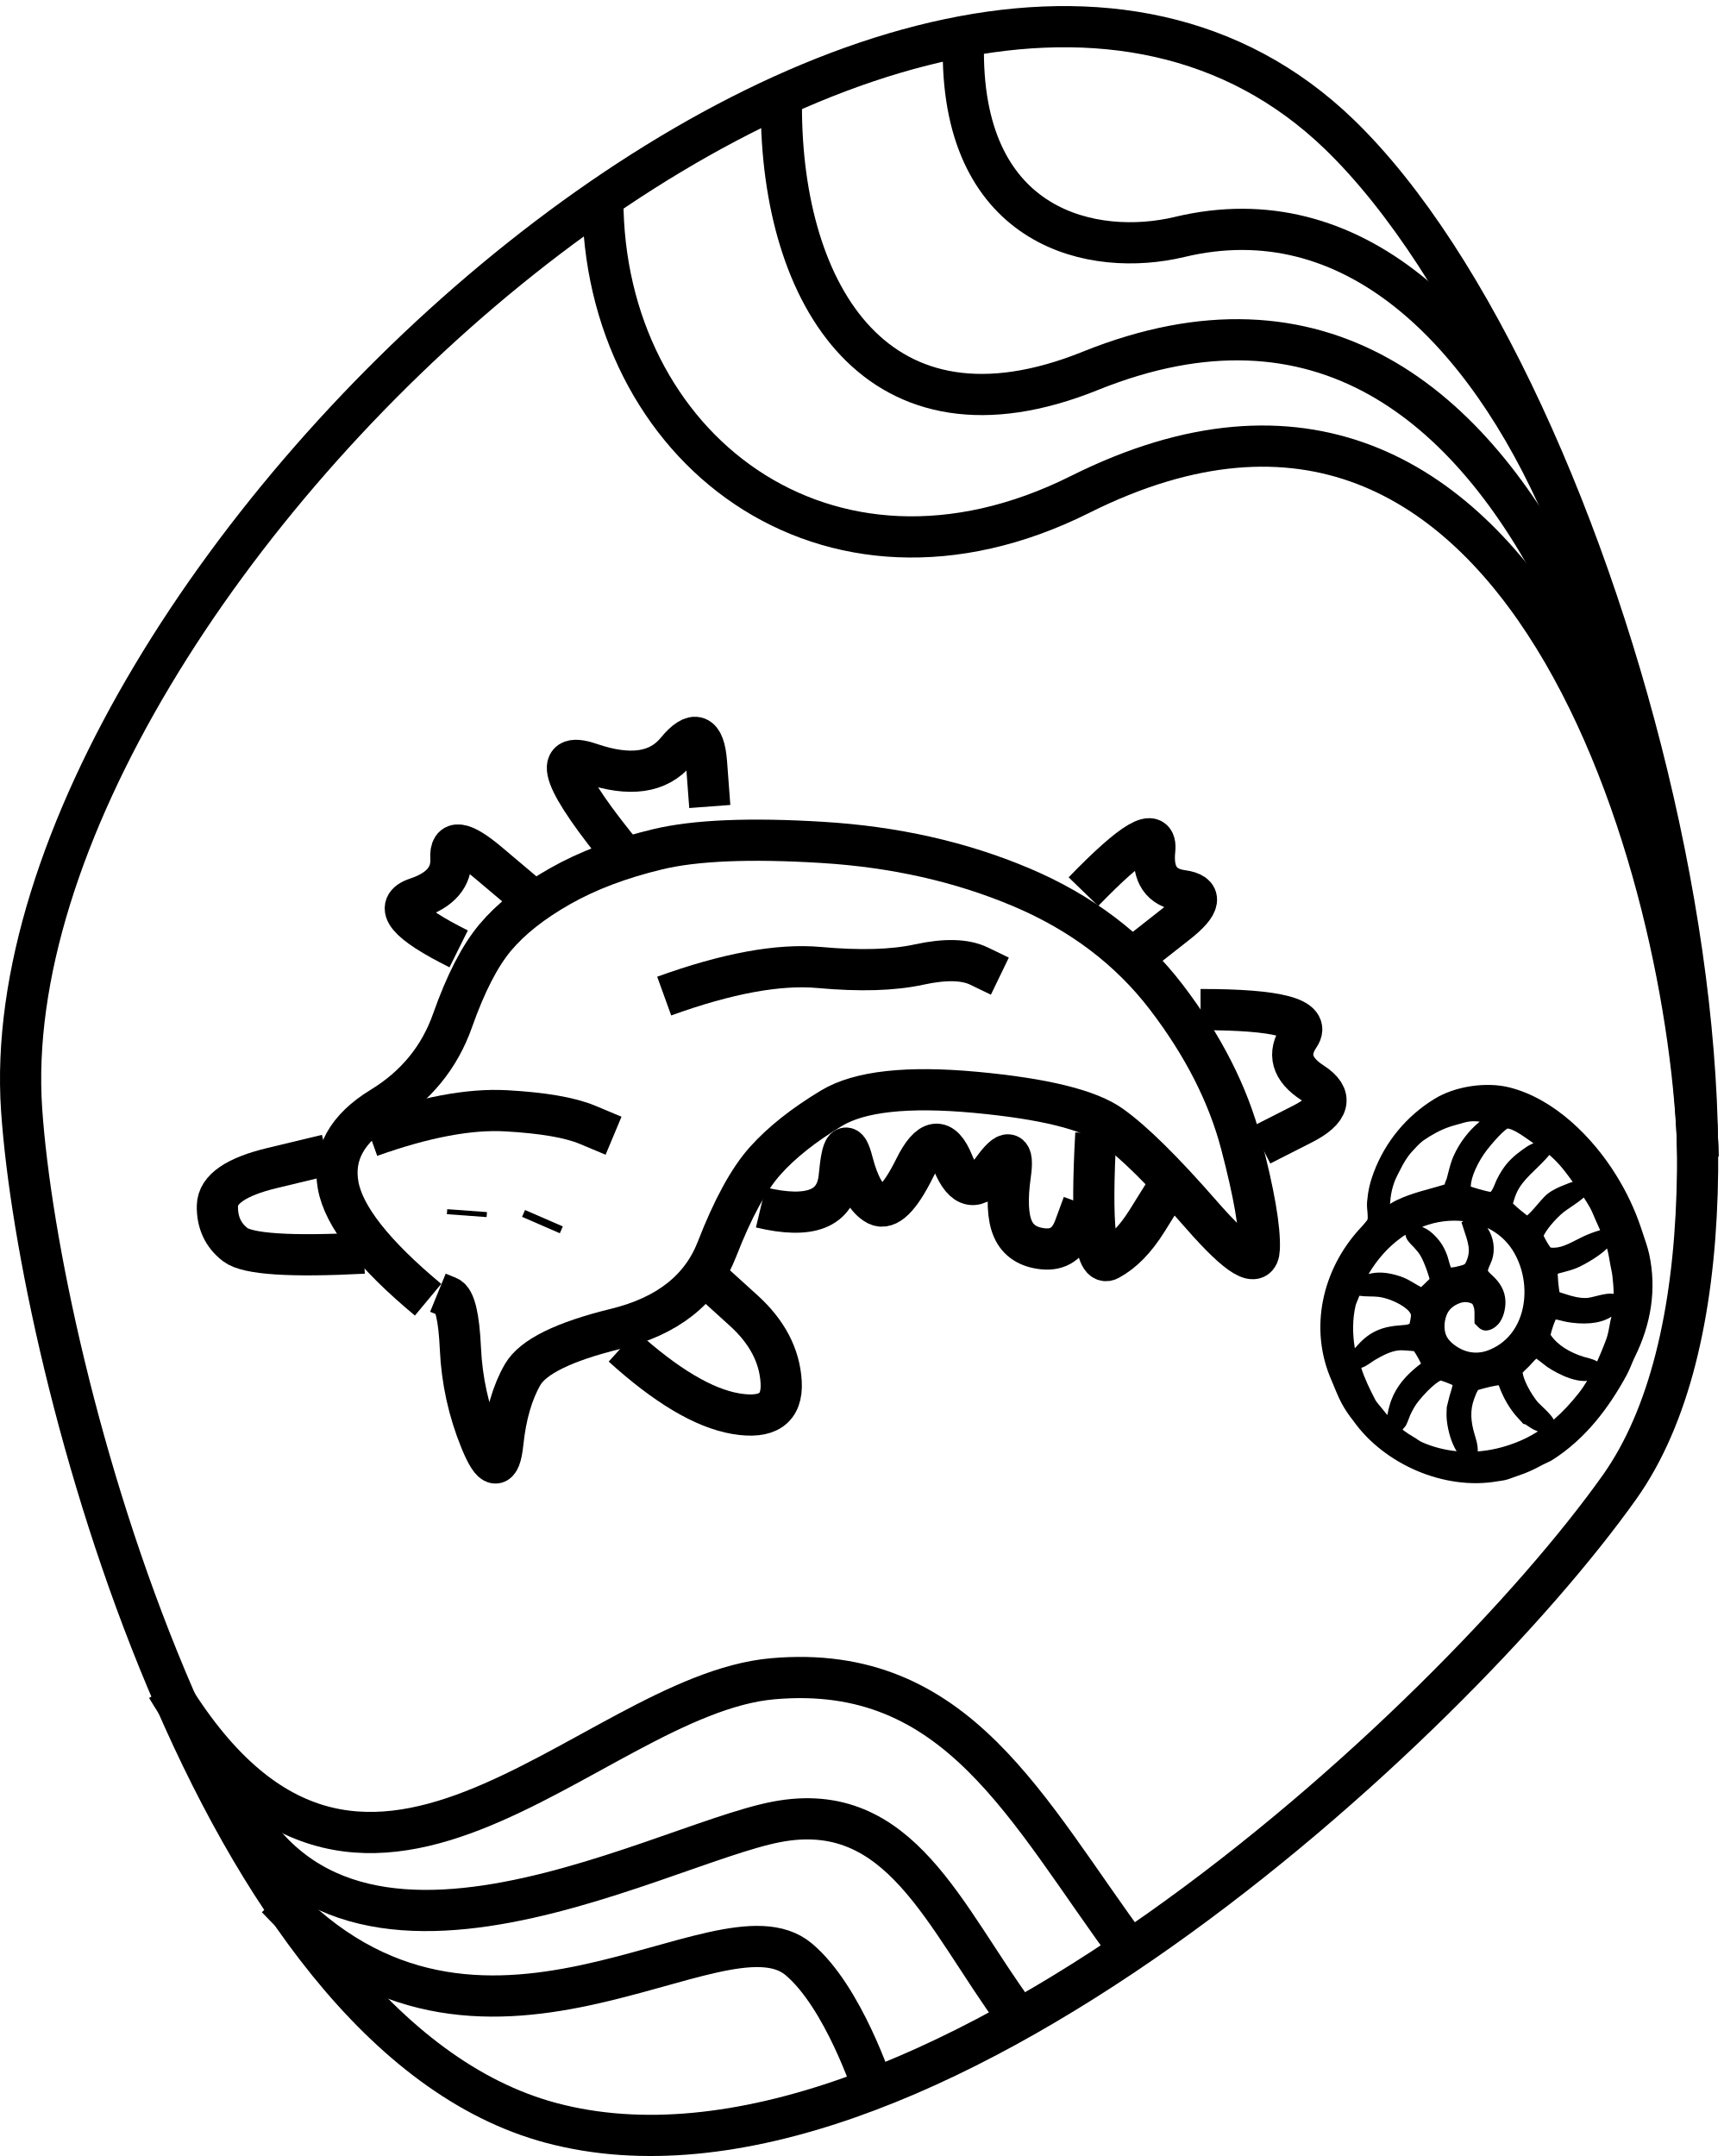
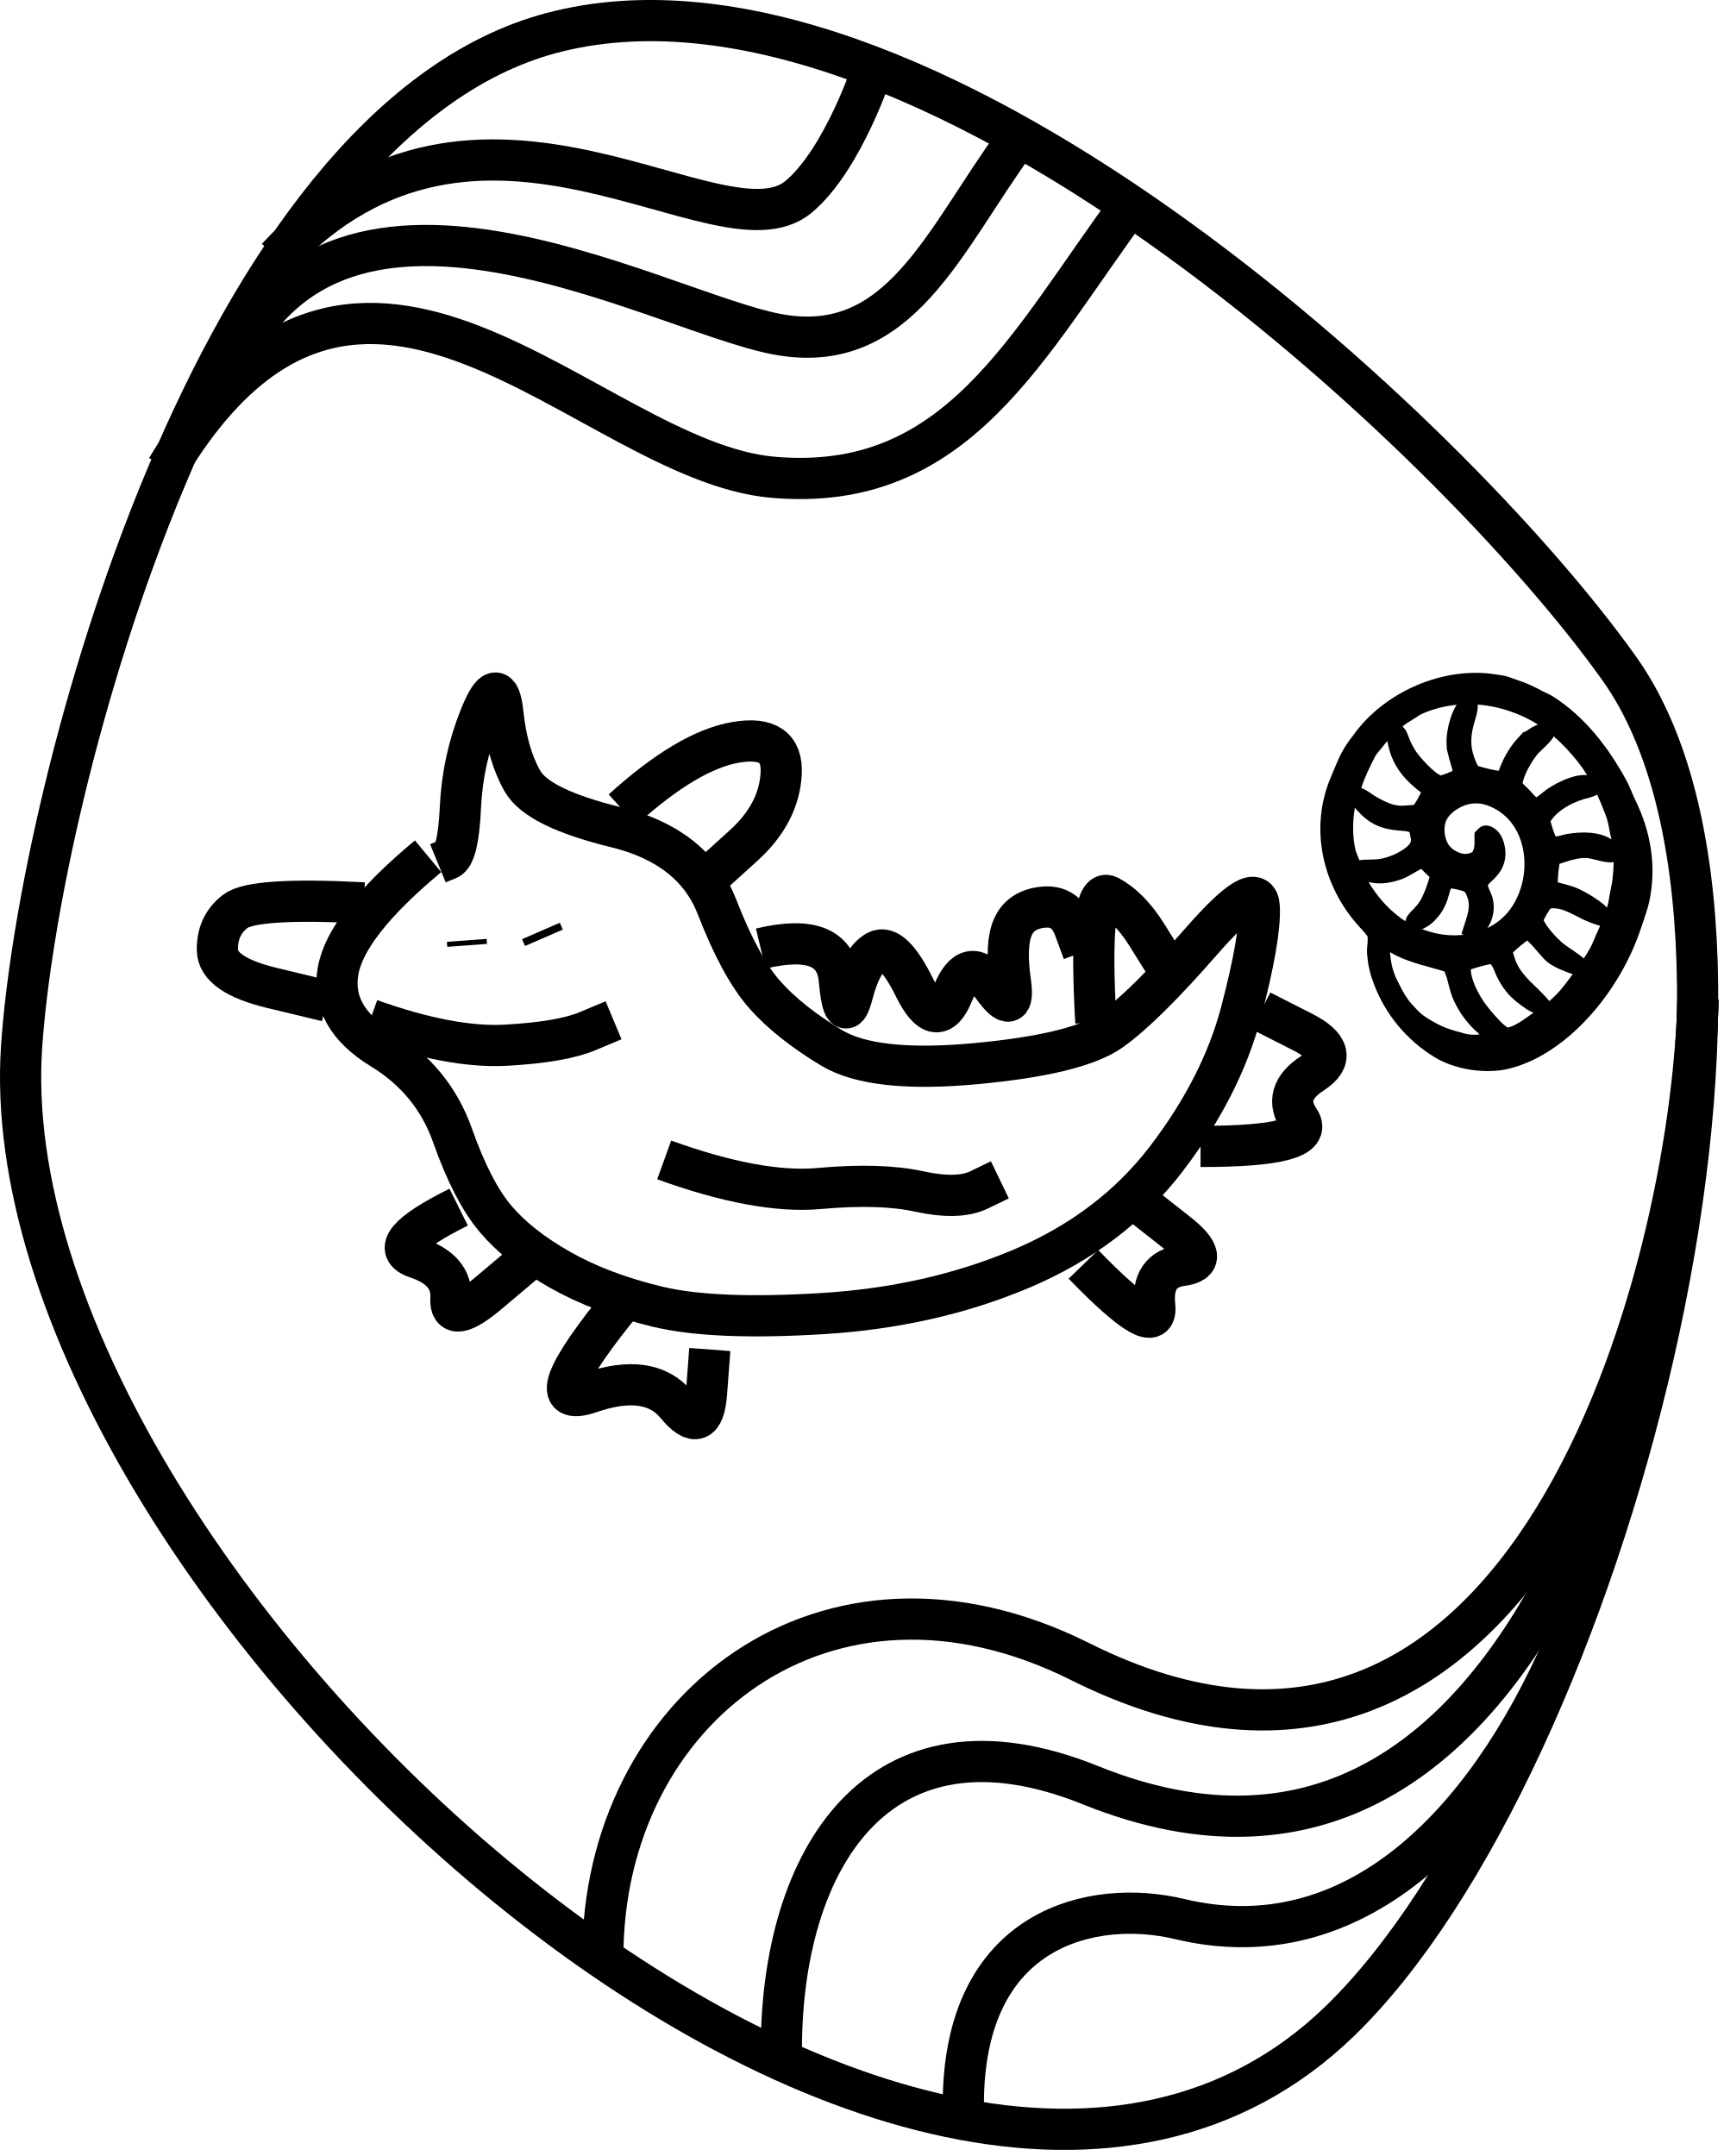
<svg xmlns="http://www.w3.org/2000/svg" viewBox="0 0 188.25 235.5">
-   <path d="M 176.895 162.438 C 198.66 131.773 175.25 42.648 146.277 14.668 C 99.98 -30.035 -1.613 63.082 2.363 121.23 C 4.301 149.566 23.391 222.082 60.219 231.891 C 100.105 242.508 158.539 188.297 176.895 162.438 Z M 176.895 162.438" fill="none" stroke="currentColor" stroke-width="4.5" />
-   <path d="M 46.758 141.969 C 40.812 137.023 37.539 132.855 36.934 129.473 C 36.324 126.09 37.902 123.254 41.66 120.957 C 45.418 118.664 48.008 115.5 49.43 111.469 C 50.852 107.438 52.406 104.414 54.094 102.402 C 55.785 100.387 58.137 98.523 61.152 96.812 C 64.164 95.098 67.727 93.75 71.836 92.766 C 75.945 91.781 81.945 91.531 89.828 92.016 C 97.715 92.5 104.949 94.129 111.527 96.906 C 118.105 99.684 123.398 103.695 127.406 108.938 C 131.41 114.184 134.125 119.508 135.551 124.918 C 136.973 130.324 137.637 134.152 137.547 136.398 C 137.457 138.645 135.344 137.398 131.203 132.66 C 127.066 127.922 123.785 124.684 121.359 122.953 C 118.938 121.219 114.004 120.008 106.566 119.316 C 99.129 118.625 93.883 119.203 90.832 121.043 C 87.777 122.883 85.359 124.801 83.574 126.801 C 81.789 128.797 80.035 132.008 78.316 136.438 C 76.598 140.863 72.91 143.77 67.25 145.152 C 61.594 146.539 58.207 148.203 57.082 150.152 C 55.961 152.098 55.242 154.582 54.926 157.602 C 54.609 160.621 53.797 160.531 52.488 157.324 C 51.18 154.117 50.449 150.781 50.289 147.312 C 50.129 143.844 49.68 141.957 48.941 141.656 L 47.832 141.203" fill="none" stroke="currentColor" stroke-width="4.5" />
-   <path d="M 67.996 147.059 C 72.754 151.371 76.875 153.82 80.355 154.414 C 83.832 155.008 85.488 153.859 85.324 150.969 C 85.156 148.082 83.793 145.477 81.23 143.152 L 77.383 139.664" fill="none" stroke="currentColor" stroke-width="4.5" />
-   <path d="M 39.73 136.879 C 31.707 137.297 27.031 136.988 25.695 135.953 C 24.355 134.918 23.707 133.504 23.746 131.703 C 23.785 129.902 25.785 128.527 29.746 127.578 L 35.691 126.148" fill="none" stroke="currentColor" stroke-width="4.5" />
-   <path d="M 40.445 124.137 C 46.309 122.043 51.25 121.109 55.273 121.332 C 59.293 121.555 62.258 122.066 64.16 122.859 L 67.016 124.055" fill="none" stroke="currentColor" stroke-width="4.5" />
-   <path d="M 50.98 132.785 L 51.02 132.238" fill="none" stroke="currentColor" stroke-width="4.35" />
-   <path d="M 59.086 133.812 L 59.41 133.066" fill="none" stroke="currentColor" stroke-width="4.5" />
-   <path d="M 50.098 103.645 C 44.418 100.82 42.891 98.973 45.504 98.102 C 48.117 97.234 49.367 95.77 49.25 93.715 C 49.129 91.66 50.508 91.844 53.375 94.266 L 57.68 97.898" fill="none" stroke="currentColor" stroke-width="4.5" />
-   <path d="M 68.273 93.68 C 61.43 85.34 60.164 81.91 64.473 83.391 C 68.785 84.867 71.918 84.422 73.875 82.055 C 75.828 79.684 76.926 80.098 77.168 83.297 L 77.527 88.094" fill="none" stroke="currentColor" stroke-width="4.5" />
-   <path d="M 118.34 97.395 C 123.805 91.75 126.402 90.242 126.125 92.871 C 125.848 95.5 126.844 96.969 129.113 97.277 C 131.379 97.586 131.199 98.773 128.57 100.844 L 124.625 103.945" fill="none" stroke="currentColor" stroke-width="4.5" />
-   <path d="M 131.133 110.277 C 139.641 110.27 143.234 111.23 141.918 113.164 C 140.605 115.098 141.086 116.805 143.363 118.277 C 145.641 119.75 145.273 121.254 142.254 122.785 L 137.73 125.082" fill="none" stroke="currentColor" stroke-width="4.5" />
-   <path d="M 119.695 123.816 C 119.141 133.82 119.617 138.414 121.125 137.605 C 122.633 136.797 124.02 135.379 125.285 133.352 L 127.184 130.309" fill="none" stroke="currentColor" stroke-width="4.5" />
-   <path d="M 83.09 131.887 C 88.48 133.176 91.34 132.055 91.668 128.516 C 91.996 124.98 92.484 124.461 93.129 126.961 C 93.777 129.457 94.664 131.008 95.789 131.602 C 96.918 132.199 98.289 130.863 99.906 127.594 C 101.523 124.324 102.918 124.129 104.086 127.008 C 105.254 129.887 106.688 130.148 108.387 127.797 C 110.086 125.441 110.742 125.609 110.359 128.301 C 109.977 130.988 110.07 132.973 110.637 134.246 C 111.203 135.523 112.309 136.246 113.953 136.41 C 115.594 136.574 116.73 135.801 117.363 134.09 L 118.309 131.516" fill="none" stroke="currentColor" stroke-width="4.5" />
-   <path d="M 72.547 108.801 C 79.41 106.32 85.059 105.277 89.492 105.68 C 93.922 106.082 97.559 105.977 100.398 105.355 C 103.242 104.738 105.422 104.793 106.938 105.527 L 109.211 106.625" fill="none" stroke="currentColor" stroke-width="4.5" />
-   <path d="M 147.805 155.176 C 151.16 159.934 157.746 162.809 163.527 161.809 C 163.68 161.781 163.832 161.766 164.078 161.727 C 164.273 161.695 164.539 161.648 164.75 161.57 C 165.332 161.359 165.91 161.152 166.492 160.949 L 166.523 160.938 C 167.262 160.645 167.844 160.355 168.52 159.984 C 168.656 159.91 168.801 159.848 168.996 159.758 C 169.176 159.676 169.395 159.574 169.605 159.441 C 173.184 157.148 175.703 153.816 177.664 150.223 C 177.852 149.875 178.008 149.512 178.148 149.176 C 178.293 148.828 178.418 148.523 178.559 148.238 C 180.305 144.711 180.984 140.898 180.129 136.965 C 179.961 136.188 179.629 135.301 179.41 134.621 L 179.273 134.207 C 178.59 132.148 177.66 130.176 176.508 128.336 C 173.988 124.266 169.801 120.023 164.875 118.781 C 162.328 118.137 158.902 118.648 156.664 120.043 C 153.641 121.895 151.316 124.699 150.066 128.016 L 150.062 128.016 C 149.633 129.164 149.43 130.051 149.32 131.277 C 149.285 131.711 149.34 132.176 149.371 132.5 C 149.402 132.855 149.398 133.074 149.363 133.219 C 149.355 133.234 149.34 133.262 149.309 133.305 C 149.25 133.391 149.164 133.496 149.066 133.609 C 148.871 133.844 148.656 134.07 148.531 134.207 C 144.441 138.652 142.93 145.102 145.441 150.789 C 145.738 151.461 146.113 152.496 146.539 153.281 C 146.895 153.938 147.332 154.59 147.805 155.176 Z M 151.828 131.504 C 151.883 130.562 152.062 129.664 152.43 128.797 C 152.57 128.465 152.727 128.203 152.926 127.801 C 153.277 127.086 153.703 126.363 154.191 125.828 C 154.625 125.359 155.02 124.91 155.438 124.598 C 155.523 124.531 155.621 124.469 155.75 124.391 C 155.859 124.324 155.996 124.238 156.133 124.141 C 157.219 123.492 157.945 123.16 159.156 122.836 C 159.648 122.699 160.035 122.574 160.434 122.512 C 160.797 122.457 161.199 122.465 161.617 122.516 C 160.391 123.539 159.414 124.824 158.762 126.285 L 158.633 126.594 C 158.355 127.328 158.184 128.156 158.016 128.75 C 158.008 128.781 157.992 128.816 157.953 128.902 C 157.922 128.973 157.867 129.098 157.828 129.23 C 157.812 129.285 157.805 129.332 157.797 129.379 L 157.781 129.383 C 156.93 129.652 156.109 129.855 155.215 130.117 C 154.344 130.371 153.453 130.668 152.582 131.082 C 152.312 131.211 152.062 131.359 151.828 131.504 Z M 162.68 130.172 C 162.539 130.152 162.059 130.035 161.543 129.891 C 161.297 129.82 161.055 129.75 160.863 129.684 C 160.762 129.652 160.691 129.625 160.645 129.605 C 160.656 129.098 160.828 128.457 161.137 127.762 C 161.492 126.945 161.984 126.168 162.395 125.633 C 162.605 125.359 163.109 124.738 163.637 124.184 C 163.898 123.902 164.152 123.652 164.371 123.477 C 164.48 123.383 164.566 123.324 164.629 123.289 C 164.641 123.277 164.652 123.273 164.66 123.27 C 164.727 123.27 164.859 123.289 165.078 123.371 C 165.316 123.461 165.598 123.609 165.895 123.789 C 166.516 124.168 167.043 124.574 167.492 124.875 C 167.496 124.879 167.496 124.879 167.5 124.879 C 167.457 124.895 167.414 124.91 167.371 124.93 C 166.934 125.113 166.555 125.395 166.273 125.598 C 165.402 126.223 164.668 126.875 164.043 127.855 C 163.848 128.164 163.652 128.5 163.488 128.844 C 163.414 128.992 163.34 129.188 163.273 129.348 C 163.203 129.52 163.133 129.684 163.055 129.832 C 162.977 129.984 162.91 130.09 162.852 130.152 C 162.84 130.168 162.832 130.176 162.824 130.184 C 162.797 130.184 162.75 130.184 162.68 130.172 Z M 166.797 132.766 C 166.34 132.418 165.684 131.883 165.254 131.457 C 165.297 131.316 165.336 131.18 165.375 131.055 C 165.453 130.797 165.531 130.566 165.633 130.344 C 165.973 129.574 166.5 128.945 167.133 128.305 C 167.656 127.773 168.316 127.18 168.898 126.535 L 169.141 126.258 L 169.23 126.148 C 169.527 126.41 169.809 126.672 170.07 126.945 C 170.664 127.566 171.215 128.316 171.762 129.07 L 171.785 129.102 C 171.621 129.137 171.473 129.191 171.352 129.238 C 171.266 129.27 171.18 129.305 171.109 129.336 C 171.035 129.367 170.973 129.395 170.918 129.414 C 170.316 129.641 169.598 129.953 169.012 130.422 C 168.785 130.605 168.535 130.871 168.312 131.129 C 168.195 131.258 168.074 131.402 167.953 131.539 C 167.836 131.68 167.715 131.82 167.594 131.957 C 167.352 132.234 167.129 132.473 166.934 132.648 C 166.879 132.699 166.832 132.734 166.797 132.766 Z M 170.898 136.039 C 170.359 136.242 169.863 136.34 169.355 136.266 C 169.254 136.129 169.109 135.914 168.949 135.641 C 168.812 135.398 168.688 135.164 168.602 134.977 C 168.781 134.617 169.07 134.199 169.426 133.773 C 169.859 133.25 170.348 132.766 170.742 132.441 C 170.949 132.27 171.168 132.133 171.457 131.93 C 171.656 131.793 172.039 131.539 172.375 131.293 C 172.57 131.152 172.789 130.984 172.988 130.805 C 173.223 131.16 173.449 131.52 173.656 131.887 C 173.891 132.309 174.047 132.738 174.289 133.281 C 174.457 133.648 174.621 134.012 174.777 134.375 C 174.125 134.555 173.48 134.805 172.883 135.086 C 172.129 135.445 171.566 135.785 170.898 136.039 Z M 158.48 138.457 C 158.445 138.371 158.406 138.266 158.367 138.141 C 158.312 137.977 158.266 137.805 158.223 137.641 C 158.203 137.566 158.18 137.488 158.16 137.414 L 158.098 137.211 L 158.098 137.207 C 158 136.926 157.887 136.656 157.754 136.391 L 157.754 136.387 C 157.469 135.816 157.09 135.332 156.66 134.91 C 156.355 134.613 155.969 134.285 155.48 134.078 C 155.441 134.062 155.391 134.043 155.332 134.016 C 155.391 133.992 155.449 133.969 155.508 133.945 C 156.906 133.418 158.41 133.23 159.84 133.387 L 159.633 133.52 L 159.812 134.07 C 160.367 135.773 160.746 136.629 160.07 137.969 C 160.039 138.031 159.938 138.129 159.805 138.168 C 159.637 138.223 159.258 138.332 158.887 138.402 C 158.73 138.43 158.59 138.449 158.48 138.457 Z M 162.422 147.543 C 161.531 147.855 160.551 147.809 159.691 147.41 C 158.883 147.023 158.156 146.43 157.922 145.773 C 157.676 145.074 157.75 144.168 158.086 143.469 C 158.344 142.941 158.848 142.547 159.496 142.324 C 159.945 142.172 160.367 142.199 160.805 142.414 C 160.816 142.426 160.832 142.449 160.852 142.48 C 160.902 142.574 160.945 142.691 160.98 142.801 C 161.035 142.973 161.051 143.164 161.055 143.41 C 161.055 143.598 161.043 143.996 161.051 144.266 L 161.062 144.559 L 161.27 144.766 C 161.273 144.77 161.414 144.922 161.512 145.008 C 161.57 145.062 161.656 145.133 161.762 145.191 C 161.859 145.246 162.02 145.32 162.223 145.332 L 162.348 145.332 C 162.637 145.316 162.887 145.215 163.066 145.109 C 163.281 144.988 163.465 144.832 163.602 144.691 C 163.941 144.332 164.148 143.859 164.27 143.434 C 164.391 142.996 164.445 142.535 164.434 142.137 C 164.395 140.941 163.793 140.055 163.043 139.359 C 162.863 139.191 162.73 139.078 162.617 138.945 C 162.543 138.859 162.523 138.809 162.516 138.797 C 162.516 138.781 162.52 138.75 162.535 138.691 C 162.555 138.613 162.59 138.523 162.633 138.414 C 162.68 138.301 162.73 138.191 162.785 138.066 C 162.836 137.953 162.891 137.82 162.938 137.691 C 163.363 136.492 163.152 135.16 162.469 134.129 C 163.562 134.664 164.516 135.465 165.207 136.547 C 166.387 138.398 166.785 140.785 166.324 142.898 C 165.871 144.996 164.582 146.773 162.422 147.543 Z M 155.227 140.594 C 155.059 140.508 154.887 140.41 154.707 140.305 C 154.398 140.125 154.043 139.906 153.684 139.723 C 153.234 139.492 152.781 139.355 152.363 139.242 C 151.383 138.984 150.461 138.906 149.48 139.16 C 150.398 137.621 151.551 136.277 152.988 135.23 L 153.344 134.977 L 153.348 134.977 L 153.355 134.969 C 153.391 134.945 153.441 134.922 153.52 134.887 C 153.555 135.211 153.715 135.43 153.793 135.535 L 153.793 135.539 C 154.004 135.824 154.301 136.102 154.445 136.254 C 154.711 136.535 154.969 136.852 155.148 137.152 C 155.316 137.43 155.566 137.984 155.789 138.59 C 155.941 139.004 156.066 139.395 156.145 139.699 C 155.957 139.871 155.785 140.043 155.633 140.199 C 155.488 140.344 155.355 140.473 155.227 140.594 Z M 173.32 141.777 C 172.59 141.816 171.77 141.621 170.973 141.348 C 170.863 141.309 170.75 141.277 170.66 141.25 C 170.562 141.223 170.484 141.199 170.414 141.172 C 170.383 141.16 170.355 141.152 170.336 141.141 C 170.293 140.883 170.242 140.484 170.199 140.066 C 170.172 139.77 170.152 139.484 170.145 139.254 C 170.145 139.211 170.148 139.164 170.148 139.129 C 170.277 139.082 170.43 139.051 170.703 138.977 C 171.168 138.855 171.727 138.707 172.234 138.496 C 172.676 138.316 173.414 137.914 174.094 137.48 C 174.438 137.258 174.777 137.02 175.07 136.785 C 175.227 136.66 175.383 136.516 175.527 136.367 C 175.543 136.418 175.559 136.469 175.57 136.516 C 175.711 137.027 175.766 137.504 175.883 138.117 C 175.977 138.613 176.07 138.973 176.117 139.379 C 176.195 140.027 176.246 140.684 176.254 141.332 C 175.988 141.281 175.711 141.301 175.492 141.328 C 175.215 141.363 174.914 141.43 174.641 141.496 C 174.344 141.566 174.109 141.629 173.855 141.688 C 173.609 141.742 173.434 141.773 173.32 141.777 Z M 147.984 147.27 C 147.723 145.723 147.719 144.102 148.062 142.617 C 148.113 142.441 148.184 142.262 148.27 142.059 C 148.332 141.902 148.41 141.723 148.48 141.539 C 148.871 141.594 149.254 141.602 149.594 141.609 C 149.953 141.617 150.266 141.621 150.574 141.656 C 151.082 141.715 151.785 141.922 152.453 142.238 C 153.133 142.562 153.676 142.949 153.949 143.301 C 154.074 143.465 154.121 143.602 154.117 143.734 L 154.109 143.793 C 154.074 144.062 154.02 144.348 153.957 144.605 C 153.707 144.715 153.418 144.73 152.91 144.77 C 152.016 144.832 151.199 144.984 150.438 145.316 C 149.668 145.652 148.992 146.152 148.352 146.867 C 148.277 146.953 148.121 147.109 147.984 147.27 Z M 174.449 148.711 C 174.18 148.547 173.871 148.449 173.633 148.383 C 173.305 148.289 173.148 148.258 172.934 148.191 C 171.508 147.738 170.129 146.953 169.363 145.801 C 169.414 145.574 169.512 145.227 169.637 144.855 C 169.723 144.605 169.812 144.367 169.898 144.184 C 169.906 144.164 169.918 144.145 169.926 144.125 C 170.082 144.145 170.246 144.184 170.445 144.234 C 170.652 144.285 170.906 144.355 171.168 144.402 C 171.914 144.531 172.82 144.613 173.715 144.535 C 174.492 144.465 175.316 144.27 176.016 143.82 C 175.977 143.957 175.938 144.109 175.906 144.254 C 175.762 144.934 175.711 145.414 175.547 145.969 C 175.43 146.367 175.266 146.754 175.086 147.207 C 174.887 147.711 174.676 148.215 174.449 148.711 Z M 151.531 154.566 C 151.375 154.383 151.223 154.195 151.074 154.004 C 150.93 153.809 150.711 153.566 150.57 153.391 C 150.402 153.188 150.285 153.027 150.219 152.906 C 149.613 151.734 149.059 150.609 148.684 149.414 C 149.023 149.309 149.32 149.125 149.551 148.969 C 149.82 148.789 149.973 148.672 150.16 148.559 C 151.039 148.035 151.973 147.57 152.816 147.5 C 153.117 147.477 153.422 147.504 153.816 147.535 C 154.121 147.555 154.301 147.562 154.445 147.59 C 154.582 147.781 154.754 148.066 154.93 148.391 C 155.031 148.578 155.129 148.766 155.215 148.941 C 154.922 149.152 154.656 149.375 154.395 149.602 C 153.191 150.652 152.219 151.898 151.766 153.559 C 151.711 153.754 151.602 154.156 151.531 154.566 Z M 169.637 154.941 C 169.57 154.828 169.484 154.719 169.406 154.621 C 169.242 154.422 169.035 154.207 168.84 154.012 C 168.641 153.812 168.43 153.613 168.266 153.453 C 168.176 153.367 168.105 153.297 168.051 153.246 L 167.949 153.137 C 167.617 152.734 167.188 152.098 166.848 151.426 C 166.559 150.855 166.367 150.332 166.309 149.941 C 166.363 149.875 166.434 149.805 166.508 149.73 C 166.637 149.605 166.855 149.402 167.012 149.242 C 167.359 148.883 167.535 148.648 167.809 148.406 C 167.906 148.473 168.02 148.551 168.141 148.645 C 168.41 148.852 168.812 149.184 169.008 149.316 C 169.574 149.699 170.52 150.238 171.5 150.562 C 171.992 150.723 172.523 150.844 173.043 150.848 C 173.145 150.848 173.25 150.84 173.355 150.832 C 173.062 151.32 172.746 151.781 172.402 152.215 C 171.566 153.273 170.676 154.234 169.703 155.07 C 169.68 155.016 169.656 154.969 169.637 154.941 Z M 159.102 158.516 C 157.812 158.387 156.543 158.066 155.34 157.539 C 155.199 157.477 155.066 157.395 154.902 157.289 C 154.758 157.191 154.555 157.047 154.348 156.93 L 154.344 156.93 C 153.949 156.703 153.57 156.453 153.211 156.176 L 153.25 156.082 C 153.254 156.074 153.27 156.059 153.297 156.031 C 153.34 155.984 153.469 155.859 153.57 155.684 L 153.613 155.602 L 153.742 155.316 C 153.781 155.223 153.816 155.129 153.848 155.043 C 153.918 154.863 153.969 154.715 154.031 154.57 C 154.16 154.27 154.332 153.965 154.523 153.637 C 154.738 153.27 155.266 152.613 155.879 151.988 C 156.18 151.684 156.484 151.402 156.762 151.18 C 157.023 150.977 157.223 150.852 157.352 150.797 C 157.383 150.805 157.434 150.816 157.5 150.836 C 157.629 150.879 157.789 150.934 157.953 150.996 C 158.23 151.102 158.5 151.219 158.66 151.293 C 158.625 151.473 158.578 151.648 158.523 151.832 L 158.309 152.555 C 158.254 152.746 158.211 152.938 158.172 153.105 C 158.133 153.277 158.098 153.43 158.055 153.574 L 158.031 153.656 L 158.023 153.738 C 157.992 154.199 157.98 154.688 158.035 155.184 C 158.094 155.734 158.234 156.426 158.449 157.086 C 158.609 157.57 158.824 158.078 159.102 158.516 Z M 161.41 158.539 C 161.434 157.824 161.207 157.164 161.066 156.684 C 160.648 155.301 160.547 154.059 161.016 152.797 C 161.168 152.383 161.289 152.07 161.449 151.828 C 161.734 151.738 162.234 151.602 162.742 151.484 C 163.062 151.414 163.371 151.355 163.609 151.32 C 163.641 151.32 163.672 151.316 163.699 151.316 C 163.734 151.398 163.773 151.492 163.805 151.582 C 163.832 151.66 163.871 151.766 163.898 151.836 C 164.289 152.789 164.84 153.75 165.512 154.562 C 165.637 154.715 165.77 154.859 165.891 154.984 C 166.012 155.117 166.117 155.227 166.219 155.344 L 166.383 155.531 L 166.617 155.582 C 166.621 155.586 166.625 155.59 166.633 155.594 C 166.652 155.605 166.676 155.625 166.715 155.652 C 166.746 155.676 166.797 155.711 166.848 155.742 C 167.07 155.891 167.426 156.137 167.812 156.289 C 167.867 156.309 167.926 156.332 167.988 156.348 C 167.188 156.859 166.336 157.289 165.418 157.633 L 165.406 157.633 C 164.117 158.129 162.77 158.434 161.41 158.539 Z M 161.41 158.539" fill="currentColor" fill-rule="evenodd" />
-   <path d="M 185.469 126.383 C 184.719 96.008 166.77 29.605 117.969 54.008 C 90.219 67.883 65.844 48.758 65.844 21.758" fill="none" stroke="currentColor" stroke-width="4.5" />
-   <path d="M 185.469 126.383 C 184.719 96.008 169.344 20.246 119.094 40.508 C 95.844 49.883 85.344 32.258 85.344 11.633" fill="none" stroke="currentColor" stroke-width="4.5" />
-   <path d="M 170.844 55.883 C 162.219 36.008 147.758 21.344 128.844 25.883 C 119.469 28.133 105.219 25.133 105.219 5.633" fill="none" stroke="currentColor" stroke-width="4.5" />
-   <path d="M 123.566 213.254 C 112.125 197.785 104.617 181.582 84.398 183.371 C 64.176 185.16 39.379 219.637 18.215 184.312" fill="none" stroke="currentColor" stroke-width="4.5" />
-   <path d="M 111.047 220.188 C 103.109 209.406 98.352 196.426 84.836 199 C 71.32 201.57 34.047 223.262 23.75 191.852" fill="none" stroke="currentColor" stroke-width="4.5" />
-   <path d="M 95.391 228.172 C 95.391 228.172 92.129 218.102 87.23 214.004 C 78.633 206.812 52.387 231.07 30.246 207.336" fill="none" stroke="currentColor" stroke-width="4.5" />
+   <path d="M 176.895 73.062 C 198.66 103.727 175.25 192.852 146.277 220.832 C 99.98 265.535 -1.613 172.418 2.363 114.27 C 4.301 85.934 23.391 13.418 60.219 3.609 C 100.105 -7.008 158.539 47.203 176.895 73.062 Z M 176.895 73.062" fill="none" stroke="currentColor" stroke-width="4.5" />
+   <path d="M 46.758 93.531 C 40.812 98.477 37.539 102.645 36.934 106.027 C 36.324 109.41 37.902 112.246 41.66 114.543 C 45.418 116.836 48.008 120 49.43 124.031 C 50.852 128.062 52.406 131.086 54.094 133.098 C 55.785 135.113 58.137 136.977 61.152 138.688 C 64.164 140.402 67.727 141.75 71.836 142.734 C 75.945 143.719 81.945 143.969 89.828 143.484 C 97.715 143 104.949 141.371 111.527 138.594 C 118.105 135.816 123.398 131.805 127.406 126.562 C 131.41 121.316 134.125 115.992 135.551 110.582 C 136.973 105.176 137.637 101.348 137.547 99.102 C 137.457 96.855 135.344 98.102 131.203 102.84 C 127.066 107.578 123.785 110.816 121.359 112.547 C 118.938 114.281 114.004 115.492 106.566 116.184 C 99.129 116.875 93.883 116.297 90.832 114.457 C 87.777 112.617 85.359 110.699 83.574 108.699 C 81.789 106.703 80.035 103.492 78.316 99.062 C 76.598 94.637 72.91 91.73 67.25 90.348 C 61.594 88.961 58.207 87.297 57.082 85.348 C 55.961 83.402 55.242 80.918 54.926 77.898 C 54.609 74.879 53.797 74.969 52.488 78.176 C 51.18 81.383 50.449 84.719 50.289 88.188 C 50.129 91.656 49.68 93.543 48.941 93.844 L 47.832 94.297" fill="none" stroke="currentColor" stroke-width="4.5" />
+   <path d="M 67.996 88.441 C 72.754 84.129 76.875 81.68 80.355 81.086 C 83.832 80.492 85.488 81.641 85.324 84.531 C 85.156 87.418 83.793 90.023 81.23 92.348 L 77.383 95.836" fill="none" stroke="currentColor" stroke-width="4.5" />
+   <path d="M 39.73 98.621 C 31.707 98.203 27.031 98.512 25.695 99.547 C 24.355 100.582 23.707 101.996 23.746 103.797 C 23.785 105.598 25.785 106.973 29.746 107.922 L 35.691 109.352" fill="none" stroke="currentColor" stroke-width="4.5" />
+   <path d="M 40.445 111.363 C 46.309 113.457 51.25 114.391 55.273 114.168 C 59.293 113.945 62.258 113.434 64.16 112.641 L 67.016 111.445" fill="none" stroke="currentColor" stroke-width="4.5" />
+   <path d="M 50.98 102.715 L 51.02 103.262" fill="none" stroke="currentColor" stroke-width="4.35" />
+   <path d="M 59.086 101.688 L 59.41 102.434" fill="none" stroke="currentColor" stroke-width="4.5" />
+   <path d="M 50.098 131.855 C 44.418 134.68 42.891 136.527 45.504 137.398 C 48.117 138.266 49.367 139.73 49.25 141.785 C 49.129 143.84 50.508 143.656 53.375 141.234 L 57.68 137.602" fill="none" stroke="currentColor" stroke-width="4.5" />
+   <path d="M 68.273 141.82 C 61.43 150.16 60.164 153.59 64.473 152.109 C 68.785 150.633 71.918 151.078 73.875 153.445 C 75.828 155.816 76.926 155.402 77.168 152.203 L 77.527 147.406" fill="none" stroke="currentColor" stroke-width="4.5" />
+   <path d="M 118.34 138.105 C 123.805 143.75 126.402 145.258 126.125 142.629 C 125.848 140 126.844 138.531 129.113 138.223 C 131.379 137.914 131.199 136.727 128.57 134.656 L 124.625 131.555" fill="none" stroke="currentColor" stroke-width="4.5" />
+   <path d="M 131.133 125.223 C 139.641 125.23 143.234 124.27 141.918 122.336 C 140.605 120.402 141.086 118.695 143.363 117.223 C 145.641 115.75 145.273 114.246 142.254 112.715 L 137.73 110.418" fill="none" stroke="currentColor" stroke-width="4.5" />
+   <path d="M 119.695 111.684 C 119.141 101.68 119.617 97.086 121.125 97.895 C 122.633 98.703 124.02 100.121 125.285 102.148 L 127.184 105.191" fill="none" stroke="currentColor" stroke-width="4.5" />
+   <path d="M 83.09 103.613 C 88.48 102.324 91.34 103.445 91.668 106.984 C 91.996 110.52 92.484 111.039 93.129 108.539 C 93.777 106.043 94.664 104.492 95.789 103.898 C 96.918 103.301 98.289 104.637 99.906 107.906 C 101.523 111.176 102.918 111.371 104.086 108.492 C 105.254 105.613 106.688 105.352 108.387 107.703 C 110.086 110.059 110.742 109.891 110.359 107.199 C 109.977 104.512 110.07 102.527 110.637 101.254 C 111.203 99.977 112.309 99.254 113.953 99.09 C 115.594 98.926 116.73 99.699 117.363 101.41 L 118.309 103.984" fill="none" stroke="currentColor" stroke-width="4.5" />
+   <path d="M 72.547 126.699 C 79.41 129.18 85.059 130.223 89.492 129.82 C 93.922 129.418 97.559 129.523 100.398 130.145 C 103.242 130.762 105.422 130.707 106.938 129.973 L 109.211 128.875" fill="none" stroke="currentColor" stroke-width="4.5" />
+   <path d="M 147.805 80.324 C 151.16 75.566 157.746 72.691 163.527 73.691 C 163.68 73.719 163.832 73.734 164.078 73.773 C 164.273 73.805 164.539 73.852 164.75 73.93 C 165.332 74.141 165.91 74.348 166.492 74.551 L 166.523 74.562 C 167.262 74.855 167.844 75.145 168.52 75.516 C 168.656 75.59 168.801 75.652 168.996 75.742 C 169.176 75.824 169.395 75.926 169.605 76.059 C 173.184 78.352 175.703 81.684 177.664 85.277 C 177.852 85.625 178.008 85.988 178.148 86.324 C 178.293 86.672 178.418 86.977 178.559 87.262 C 180.305 90.789 180.984 94.602 180.129 98.535 C 179.961 99.312 179.629 100.199 179.41 100.879 L 179.273 101.293 C 178.59 103.352 177.66 105.324 176.508 107.164 C 173.988 111.234 169.801 115.477 164.875 116.719 C 162.328 117.363 158.902 116.852 156.664 115.457 C 153.641 113.605 151.316 110.801 150.066 107.484 L 150.062 107.484 C 149.633 106.336 149.43 105.449 149.32 104.223 C 149.285 103.789 149.34 103.324 149.371 103 C 149.402 102.645 149.398 102.426 149.363 102.281 C 149.355 102.266 149.34 102.238 149.309 102.195 C 149.25 102.109 149.164 102.004 149.066 101.891 C 148.871 101.656 148.656 101.43 148.531 101.293 C 144.441 96.848 142.93 90.398 145.441 84.711 C 145.738 84.039 146.113 83.004 146.539 82.219 C 146.895 81.562 147.332 80.91 147.805 80.324 Z M 151.828 103.996 C 151.883 104.938 152.062 105.836 152.43 106.703 C 152.57 107.035 152.727 107.297 152.926 107.699 C 153.277 108.414 153.703 109.137 154.191 109.672 C 154.625 110.141 155.02 110.59 155.438 110.902 C 155.523 110.969 155.621 111.031 155.75 111.109 C 155.859 111.176 155.996 111.262 156.133 111.359 C 157.219 112.008 157.945 112.34 159.156 112.664 C 159.648 112.801 160.035 112.926 160.434 112.988 C 160.797 113.043 161.199 113.035 161.617 112.984 C 160.391 111.961 159.414 110.676 158.762 109.215 L 158.633 108.906 C 158.355 108.172 158.184 107.344 158.016 106.75 C 158.008 106.719 157.992 106.684 157.953 106.598 C 157.922 106.527 157.867 106.402 157.828 106.27 C 157.812 106.215 157.805 106.168 157.797 106.121 L 157.781 106.117 C 156.93 105.848 156.109 105.645 155.215 105.383 C 154.344 105.129 153.453 104.832 152.582 104.418 C 152.312 104.289 152.062 104.141 151.828 103.996 Z M 162.68 105.328 C 162.539 105.348 162.059 105.465 161.543 105.609 C 161.297 105.68 161.055 105.75 160.863 105.816 C 160.762 105.848 160.691 105.875 160.645 105.895 C 160.656 106.402 160.828 107.043 161.137 107.738 C 161.492 108.555 161.984 109.332 162.395 109.867 C 162.605 110.141 163.109 110.762 163.637 111.316 C 163.898 111.598 164.152 111.848 164.371 112.023 C 164.48 112.117 164.566 112.176 164.629 112.211 C 164.641 112.223 164.652 112.227 164.66 112.23 C 164.727 112.23 164.859 112.211 165.078 112.129 C 165.316 112.039 165.598 111.891 165.895 111.711 C 166.516 111.332 167.043 110.926 167.492 110.625 C 167.496 110.621 167.496 110.621 167.5 110.621 C 167.457 110.605 167.414 110.59 167.371 110.57 C 166.934 110.387 166.555 110.105 166.273 109.902 C 165.402 109.277 164.668 108.625 164.043 107.645 C 163.848 107.336 163.652 107 163.488 106.656 C 163.414 106.508 163.34 106.312 163.273 106.152 C 163.203 105.98 163.133 105.816 163.055 105.668 C 162.977 105.516 162.91 105.41 162.852 105.348 C 162.84 105.332 162.832 105.324 162.824 105.316 C 162.797 105.316 162.75 105.316 162.68 105.328 Z M 166.797 102.734 C 166.34 103.082 165.684 103.617 165.254 104.043 C 165.297 104.184 165.336 104.32 165.375 104.445 C 165.453 104.703 165.531 104.934 165.633 105.156 C 165.973 105.926 166.5 106.555 167.133 107.195 C 167.656 107.727 168.316 108.32 168.898 108.965 L 169.141 109.242 L 169.23 109.352 C 169.527 109.09 169.809 108.828 170.07 108.555 C 170.664 107.934 171.215 107.184 171.762 106.43 L 171.785 106.398 C 171.621 106.363 171.473 106.309 171.352 106.262 C 171.266 106.23 171.18 106.195 171.109 106.164 C 171.035 106.133 170.973 106.105 170.918 106.086 C 170.316 105.859 169.598 105.547 169.012 105.078 C 168.785 104.895 168.535 104.629 168.312 104.371 C 168.195 104.242 168.074 104.098 167.953 103.961 C 167.836 103.82 167.715 103.68 167.594 103.543 C 167.352 103.266 167.129 103.027 166.934 102.852 C 166.879 102.801 166.832 102.766 166.797 102.734 Z M 170.898 99.461 C 170.359 99.258 169.863 99.16 169.355 99.234 C 169.254 99.371 169.109 99.586 168.949 99.859 C 168.812 100.102 168.688 100.336 168.602 100.523 C 168.781 100.883 169.07 101.301 169.426 101.727 C 169.859 102.25 170.348 102.734 170.742 103.059 C 170.949 103.23 171.168 103.367 171.457 103.57 C 171.656 103.707 172.039 103.961 172.375 104.207 C 172.57 104.348 172.789 104.516 172.988 104.695 C 173.223 104.34 173.449 103.98 173.656 103.613 C 173.891 103.191 174.047 102.762 174.289 102.219 C 174.457 101.852 174.621 101.488 174.777 101.125 C 174.125 100.945 173.48 100.695 172.883 100.414 C 172.129 100.055 171.566 99.715 170.898 99.461 Z M 158.48 97.043 C 158.445 97.129 158.406 97.234 158.367 97.359 C 158.312 97.523 158.266 97.695 158.223 97.859 C 158.203 97.934 158.18 98.012 158.16 98.086 L 158.098 98.289 L 158.098 98.293 C 158 98.574 157.887 98.844 157.754 99.109 L 157.754 99.113 C 157.469 99.684 157.09 100.168 156.66 100.59 C 156.355 100.887 155.969 101.215 155.48 101.422 C 155.441 101.438 155.391 101.457 155.332 101.484 C 155.391 101.508 155.449 101.531 155.508 101.555 C 156.906 102.082 158.41 102.27 159.84 102.113 L 159.633 101.98 L 159.812 101.43 C 160.367 99.727 160.746 98.871 160.07 97.531 C 160.039 97.469 159.938 97.371 159.805 97.332 C 159.637 97.277 159.258 97.168 158.887 97.098 C 158.73 97.07 158.59 97.051 158.48 97.043 Z M 162.422 87.957 C 161.531 87.645 160.551 87.691 159.691 88.09 C 158.883 88.477 158.156 89.07 157.922 89.727 C 157.676 90.426 157.75 91.332 158.086 92.031 C 158.344 92.559 158.848 92.953 159.496 93.176 C 159.945 93.328 160.367 93.301 160.805 93.086 C 160.816 93.074 160.832 93.051 160.852 93.02 C 160.902 92.926 160.945 92.809 160.98 92.699 C 161.035 92.527 161.051 92.336 161.055 92.09 C 161.055 91.902 161.043 91.504 161.051 91.234 L 161.062 90.941 L 161.27 90.734 C 161.273 90.73 161.414 90.578 161.512 90.492 C 161.57 90.438 161.656 90.367 161.762 90.309 C 161.859 90.254 162.02 90.18 162.223 90.168 L 162.348 90.168 C 162.637 90.184 162.887 90.285 163.066 90.391 C 163.281 90.512 163.465 90.668 163.602 90.809 C 163.941 91.168 164.148 91.641 164.27 92.066 C 164.391 92.504 164.445 92.965 164.434 93.363 C 164.395 94.559 163.793 95.445 163.043 96.141 C 162.863 96.309 162.73 96.422 162.617 96.555 C 162.543 96.641 162.523 96.691 162.516 96.703 C 162.516 96.719 162.52 96.75 162.535 96.809 C 162.555 96.887 162.59 96.977 162.633 97.086 C 162.68 97.199 162.73 97.309 162.785 97.434 C 162.836 97.547 162.891 97.68 162.938 97.809 C 163.363 99.008 163.152 100.34 162.469 101.371 C 163.562 100.836 164.516 100.035 165.207 98.953 C 166.387 97.102 166.785 94.715 166.324 92.602 C 165.871 90.504 164.582 88.727 162.422 87.957 Z M 155.227 94.906 C 155.059 94.992 154.887 95.09 154.707 95.195 C 154.398 95.375 154.043 95.594 153.684 95.777 C 153.234 96.008 152.781 96.145 152.363 96.258 C 151.383 96.516 150.461 96.594 149.48 96.34 C 150.398 97.879 151.551 99.223 152.988 100.27 L 153.344 100.523 L 153.348 100.523 L 153.355 100.531 C 153.391 100.555 153.441 100.578 153.52 100.613 C 153.555 100.289 153.715 100.07 153.793 99.965 L 153.793 99.961 C 154.004 99.676 154.301 99.398 154.445 99.246 C 154.711 98.965 154.969 98.648 155.148 98.348 C 155.316 98.07 155.566 97.516 155.789 96.91 C 155.941 96.496 156.066 96.105 156.145 95.801 C 155.957 95.629 155.785 95.457 155.633 95.301 C 155.488 95.156 155.355 95.027 155.227 94.906 Z M 173.32 93.723 C 172.59 93.684 171.77 93.879 170.973 94.152 C 170.863 94.191 170.75 94.223 170.66 94.25 C 170.562 94.277 170.484 94.301 170.414 94.328 C 170.383 94.34 170.355 94.348 170.336 94.359 C 170.293 94.617 170.242 95.016 170.199 95.434 C 170.172 95.73 170.152 96.016 170.145 96.246 C 170.145 96.289 170.148 96.336 170.148 96.371 C 170.277 96.418 170.43 96.449 170.703 96.523 C 171.168 96.645 171.727 96.793 172.234 97.004 C 172.676 97.184 173.414 97.586 174.094 98.02 C 174.438 98.242 174.777 98.48 175.07 98.715 C 175.227 98.84 175.383 98.984 175.527 99.133 C 175.543 99.082 175.559 99.031 175.57 98.984 C 175.711 98.473 175.766 97.996 175.883 97.383 C 175.977 96.887 176.07 96.527 176.117 96.121 C 176.195 95.473 176.246 94.816 176.254 94.168 C 175.988 94.219 175.711 94.199 175.492 94.172 C 175.215 94.137 174.914 94.07 174.641 94.004 C 174.344 93.934 174.109 93.871 173.855 93.812 C 173.609 93.758 173.434 93.727 173.32 93.723 Z M 147.984 88.23 C 147.723 89.777 147.719 91.398 148.062 92.883 C 148.113 93.059 148.184 93.238 148.27 93.441 C 148.332 93.598 148.41 93.777 148.48 93.961 C 148.871 93.906 149.254 93.898 149.594 93.891 C 149.953 93.883 150.266 93.879 150.574 93.844 C 151.082 93.785 151.785 93.578 152.453 93.262 C 153.133 92.938 153.676 92.551 153.949 92.199 C 154.074 92.035 154.121 91.898 154.117 91.766 L 154.109 91.707 C 154.074 91.438 154.02 91.152 153.957 90.895 C 153.707 90.785 153.418 90.77 152.91 90.73 C 152.016 90.668 151.199 90.516 150.438 90.184 C 149.668 89.848 148.992 89.348 148.352 88.633 C 148.277 88.547 148.121 88.391 147.984 88.23 Z M 174.449 86.789 C 174.18 86.953 173.871 87.051 173.633 87.117 C 173.305 87.211 173.148 87.242 172.934 87.309 C 171.508 87.762 170.129 88.547 169.363 89.699 C 169.414 89.926 169.512 90.273 169.637 90.645 C 169.723 90.895 169.812 91.133 169.898 91.316 C 169.906 91.336 169.918 91.355 169.926 91.375 C 170.082 91.355 170.246 91.316 170.445 91.266 C 170.652 91.215 170.906 91.145 171.168 91.098 C 171.914 90.969 172.82 90.887 173.715 90.965 C 174.492 91.035 175.316 91.23 176.016 91.68 C 175.977 91.543 175.938 91.391 175.906 91.246 C 175.762 90.566 175.711 90.086 175.547 89.531 C 175.43 89.133 175.266 88.746 175.086 88.293 C 174.887 87.789 174.676 87.285 174.449 86.789 Z M 151.531 80.934 C 151.375 81.117 151.223 81.305 151.074 81.496 C 150.93 81.691 150.711 81.934 150.57 82.109 C 150.402 82.312 150.285 82.473 150.219 82.594 C 149.613 83.766 149.059 84.891 148.684 86.086 C 149.023 86.191 149.32 86.375 149.551 86.531 C 149.82 86.711 149.973 86.828 150.16 86.941 C 151.039 87.465 151.973 87.93 152.816 88 C 153.117 88.023 153.422 87.996 153.816 87.965 C 154.121 87.945 154.301 87.938 154.445 87.91 C 154.582 87.719 154.754 87.434 154.93 87.109 C 155.031 86.922 155.129 86.734 155.215 86.559 C 154.922 86.348 154.656 86.125 154.395 85.898 C 153.191 84.848 152.219 83.602 151.766 81.941 C 151.711 81.746 151.602 81.344 151.531 80.934 Z M 169.637 80.559 C 169.57 80.672 169.484 80.781 169.406 80.879 C 169.242 81.078 169.035 81.293 168.84 81.488 C 168.641 81.688 168.43 81.887 168.266 82.047 C 168.176 82.133 168.105 82.203 168.051 82.254 L 167.949 82.363 C 167.617 82.766 167.188 83.402 166.848 84.074 C 166.559 84.645 166.367 85.168 166.309 85.559 C 166.363 85.625 166.434 85.695 166.508 85.77 C 166.637 85.895 166.855 86.098 167.012 86.258 C 167.359 86.617 167.535 86.852 167.809 87.094 C 167.906 87.027 168.02 86.949 168.141 86.855 C 168.41 86.648 168.812 86.316 169.008 86.184 C 169.574 85.801 170.52 85.262 171.5 84.938 C 171.992 84.777 172.523 84.656 173.043 84.652 C 173.145 84.652 173.25 84.66 173.355 84.668 C 173.062 84.18 172.746 83.719 172.402 83.285 C 171.566 82.227 170.676 81.266 169.703 80.43 C 169.68 80.484 169.656 80.531 169.637 80.559 Z M 159.102 76.984 C 157.812 77.113 156.543 77.434 155.34 77.961 C 155.199 78.023 155.066 78.105 154.902 78.211 C 154.758 78.309 154.555 78.453 154.348 78.57 L 154.344 78.57 C 153.949 78.797 153.57 79.047 153.211 79.324 L 153.25 79.418 C 153.254 79.426 153.27 79.441 153.297 79.469 C 153.34 79.516 153.469 79.641 153.57 79.816 L 153.613 79.898 L 153.742 80.184 C 153.781 80.277 153.816 80.371 153.848 80.457 C 153.918 80.637 153.969 80.785 154.031 80.93 C 154.16 81.23 154.332 81.535 154.523 81.863 C 154.738 82.23 155.266 82.887 155.879 83.512 C 156.18 83.816 156.484 84.098 156.762 84.32 C 157.023 84.523 157.223 84.648 157.352 84.703 C 157.383 84.695 157.434 84.684 157.5 84.664 C 157.629 84.621 157.789 84.566 157.953 84.504 C 158.23 84.398 158.5 84.281 158.66 84.207 C 158.625 84.027 158.578 83.852 158.523 83.668 L 158.309 82.945 C 158.254 82.754 158.211 82.562 158.172 82.395 C 158.133 82.223 158.098 82.07 158.055 81.926 L 158.031 81.844 L 158.023 81.762 C 157.992 81.301 157.98 80.812 158.035 80.316 C 158.094 79.766 158.234 79.074 158.449 78.414 C 158.609 77.93 158.824 77.422 159.102 76.984 Z M 161.41 76.961 C 161.434 77.676 161.207 78.336 161.066 78.816 C 160.648 80.199 160.547 81.441 161.016 82.703 C 161.168 83.117 161.289 83.43 161.449 83.672 C 161.734 83.762 162.234 83.898 162.742 84.016 C 163.062 84.086 163.371 84.145 163.609 84.18 C 163.641 84.18 163.672 84.184 163.699 84.184 C 163.734 84.102 163.773 84.008 163.805 83.918 C 163.832 83.84 163.871 83.734 163.898 83.664 C 164.289 82.711 164.84 81.75 165.512 80.938 C 165.637 80.785 165.77 80.641 165.891 80.516 C 166.012 80.383 166.117 80.273 166.219 80.156 L 166.383 79.969 L 166.617 79.918 C 166.621 79.914 166.625 79.91 166.633 79.906 C 166.652 79.895 166.676 79.875 166.715 79.848 C 166.746 79.824 166.797 79.789 166.848 79.758 C 167.07 79.609 167.426 79.363 167.812 79.211 C 167.867 79.191 167.926 79.168 167.988 79.152 C 167.188 78.641 166.336 78.211 165.418 77.867 L 165.406 77.867 C 164.117 77.371 162.77 77.066 161.41 76.961 Z M 161.41 76.961" fill="currentColor" fill-rule="evenodd" />
+   <path d="M 185.469 109.117 C 184.719 139.492 166.77 205.895 117.969 181.492 C 90.219 167.617 65.844 186.742 65.844 213.742" fill="none" stroke="currentColor" stroke-width="4.5" />
+   <path d="M 185.469 109.117 C 184.719 139.492 169.344 215.254 119.094 194.992 C 95.844 185.617 85.344 203.242 85.344 223.867" fill="none" stroke="currentColor" stroke-width="4.5" />
+   <path d="M 170.844 179.617 C 162.219 199.492 147.758 214.156 128.844 209.617 C 119.469 207.367 105.219 210.367 105.219 229.867" fill="none" stroke="currentColor" stroke-width="4.5" />
+   <path d="M 123.566 22.246 C 112.125 37.715 104.617 53.918 84.398 52.129 C 64.176 50.34 39.379 15.863 18.215 51.188" fill="none" stroke="currentColor" stroke-width="4.5" />
+   <path d="M 111.047 15.312 C 103.109 26.094 98.352 39.074 84.836 36.5 C 71.32 33.93 34.047 12.238 23.75 43.648" fill="none" stroke="currentColor" stroke-width="4.5" />
+   <path d="M 95.391 7.328 C 95.391 7.328 92.129 17.398 87.23 21.496 C 78.633 28.688 52.387 4.43 30.246 28.164" fill="none" stroke="currentColor" stroke-width="4.5" />
</svg>
